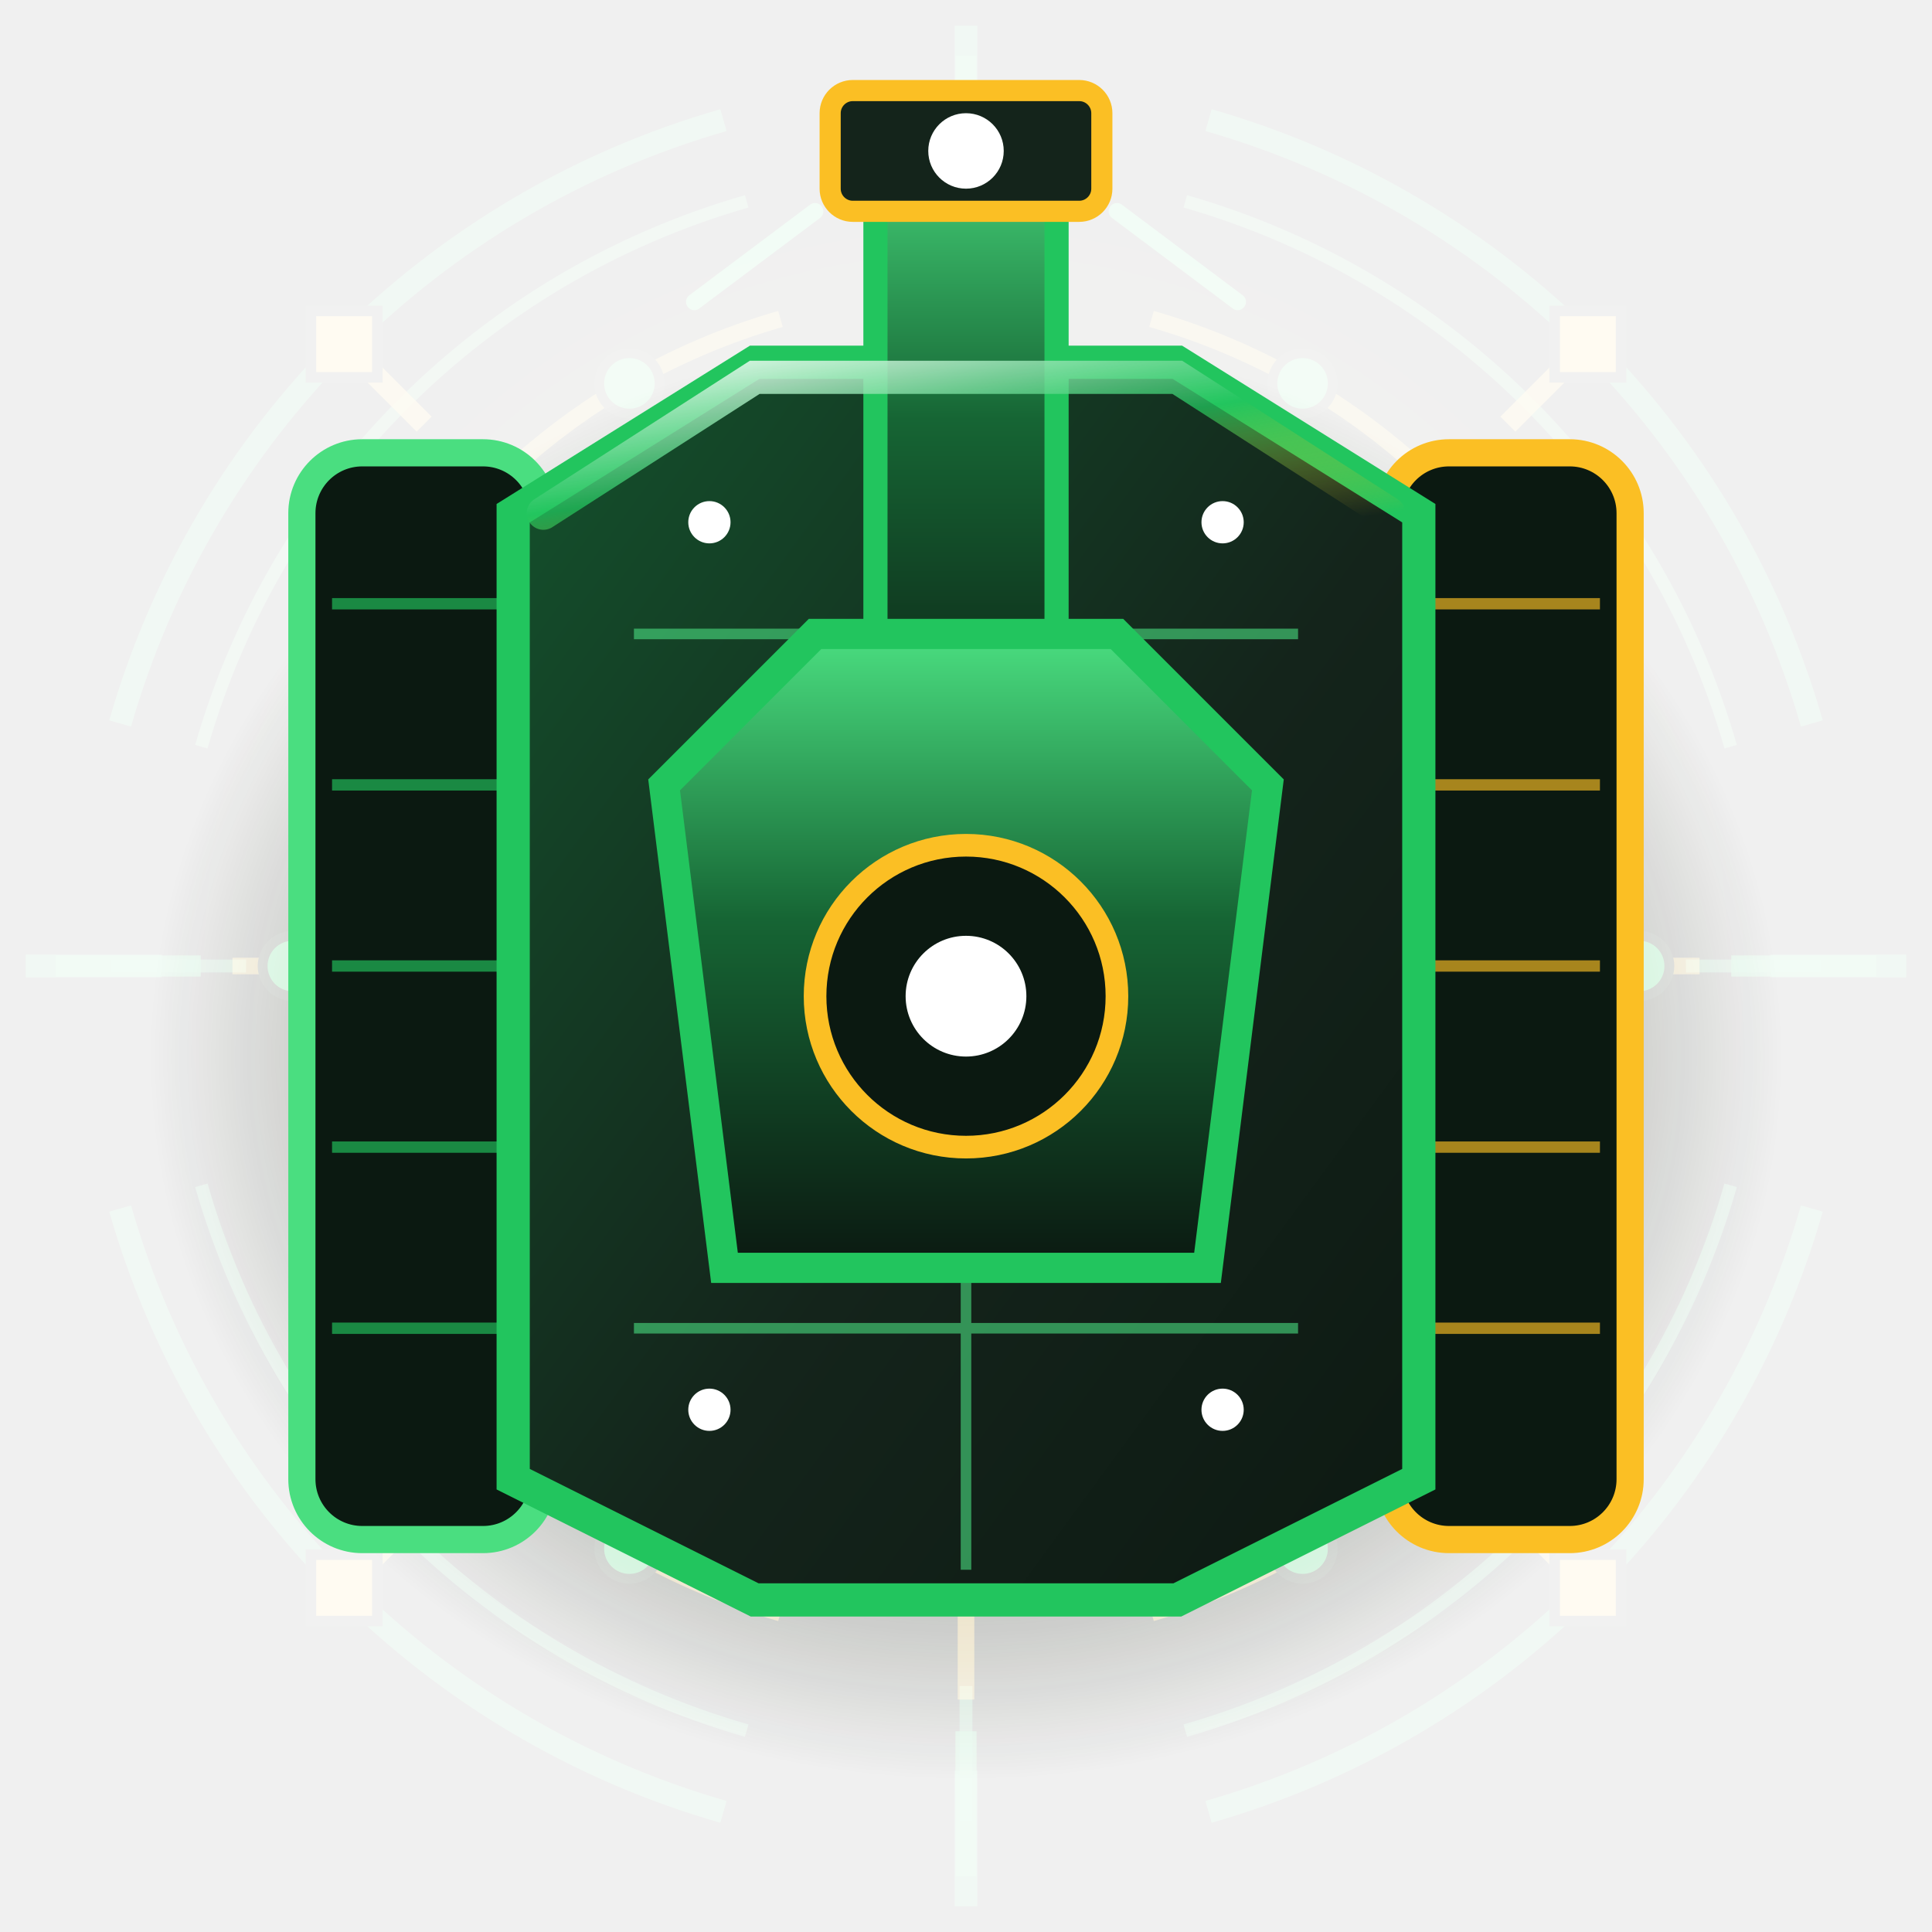
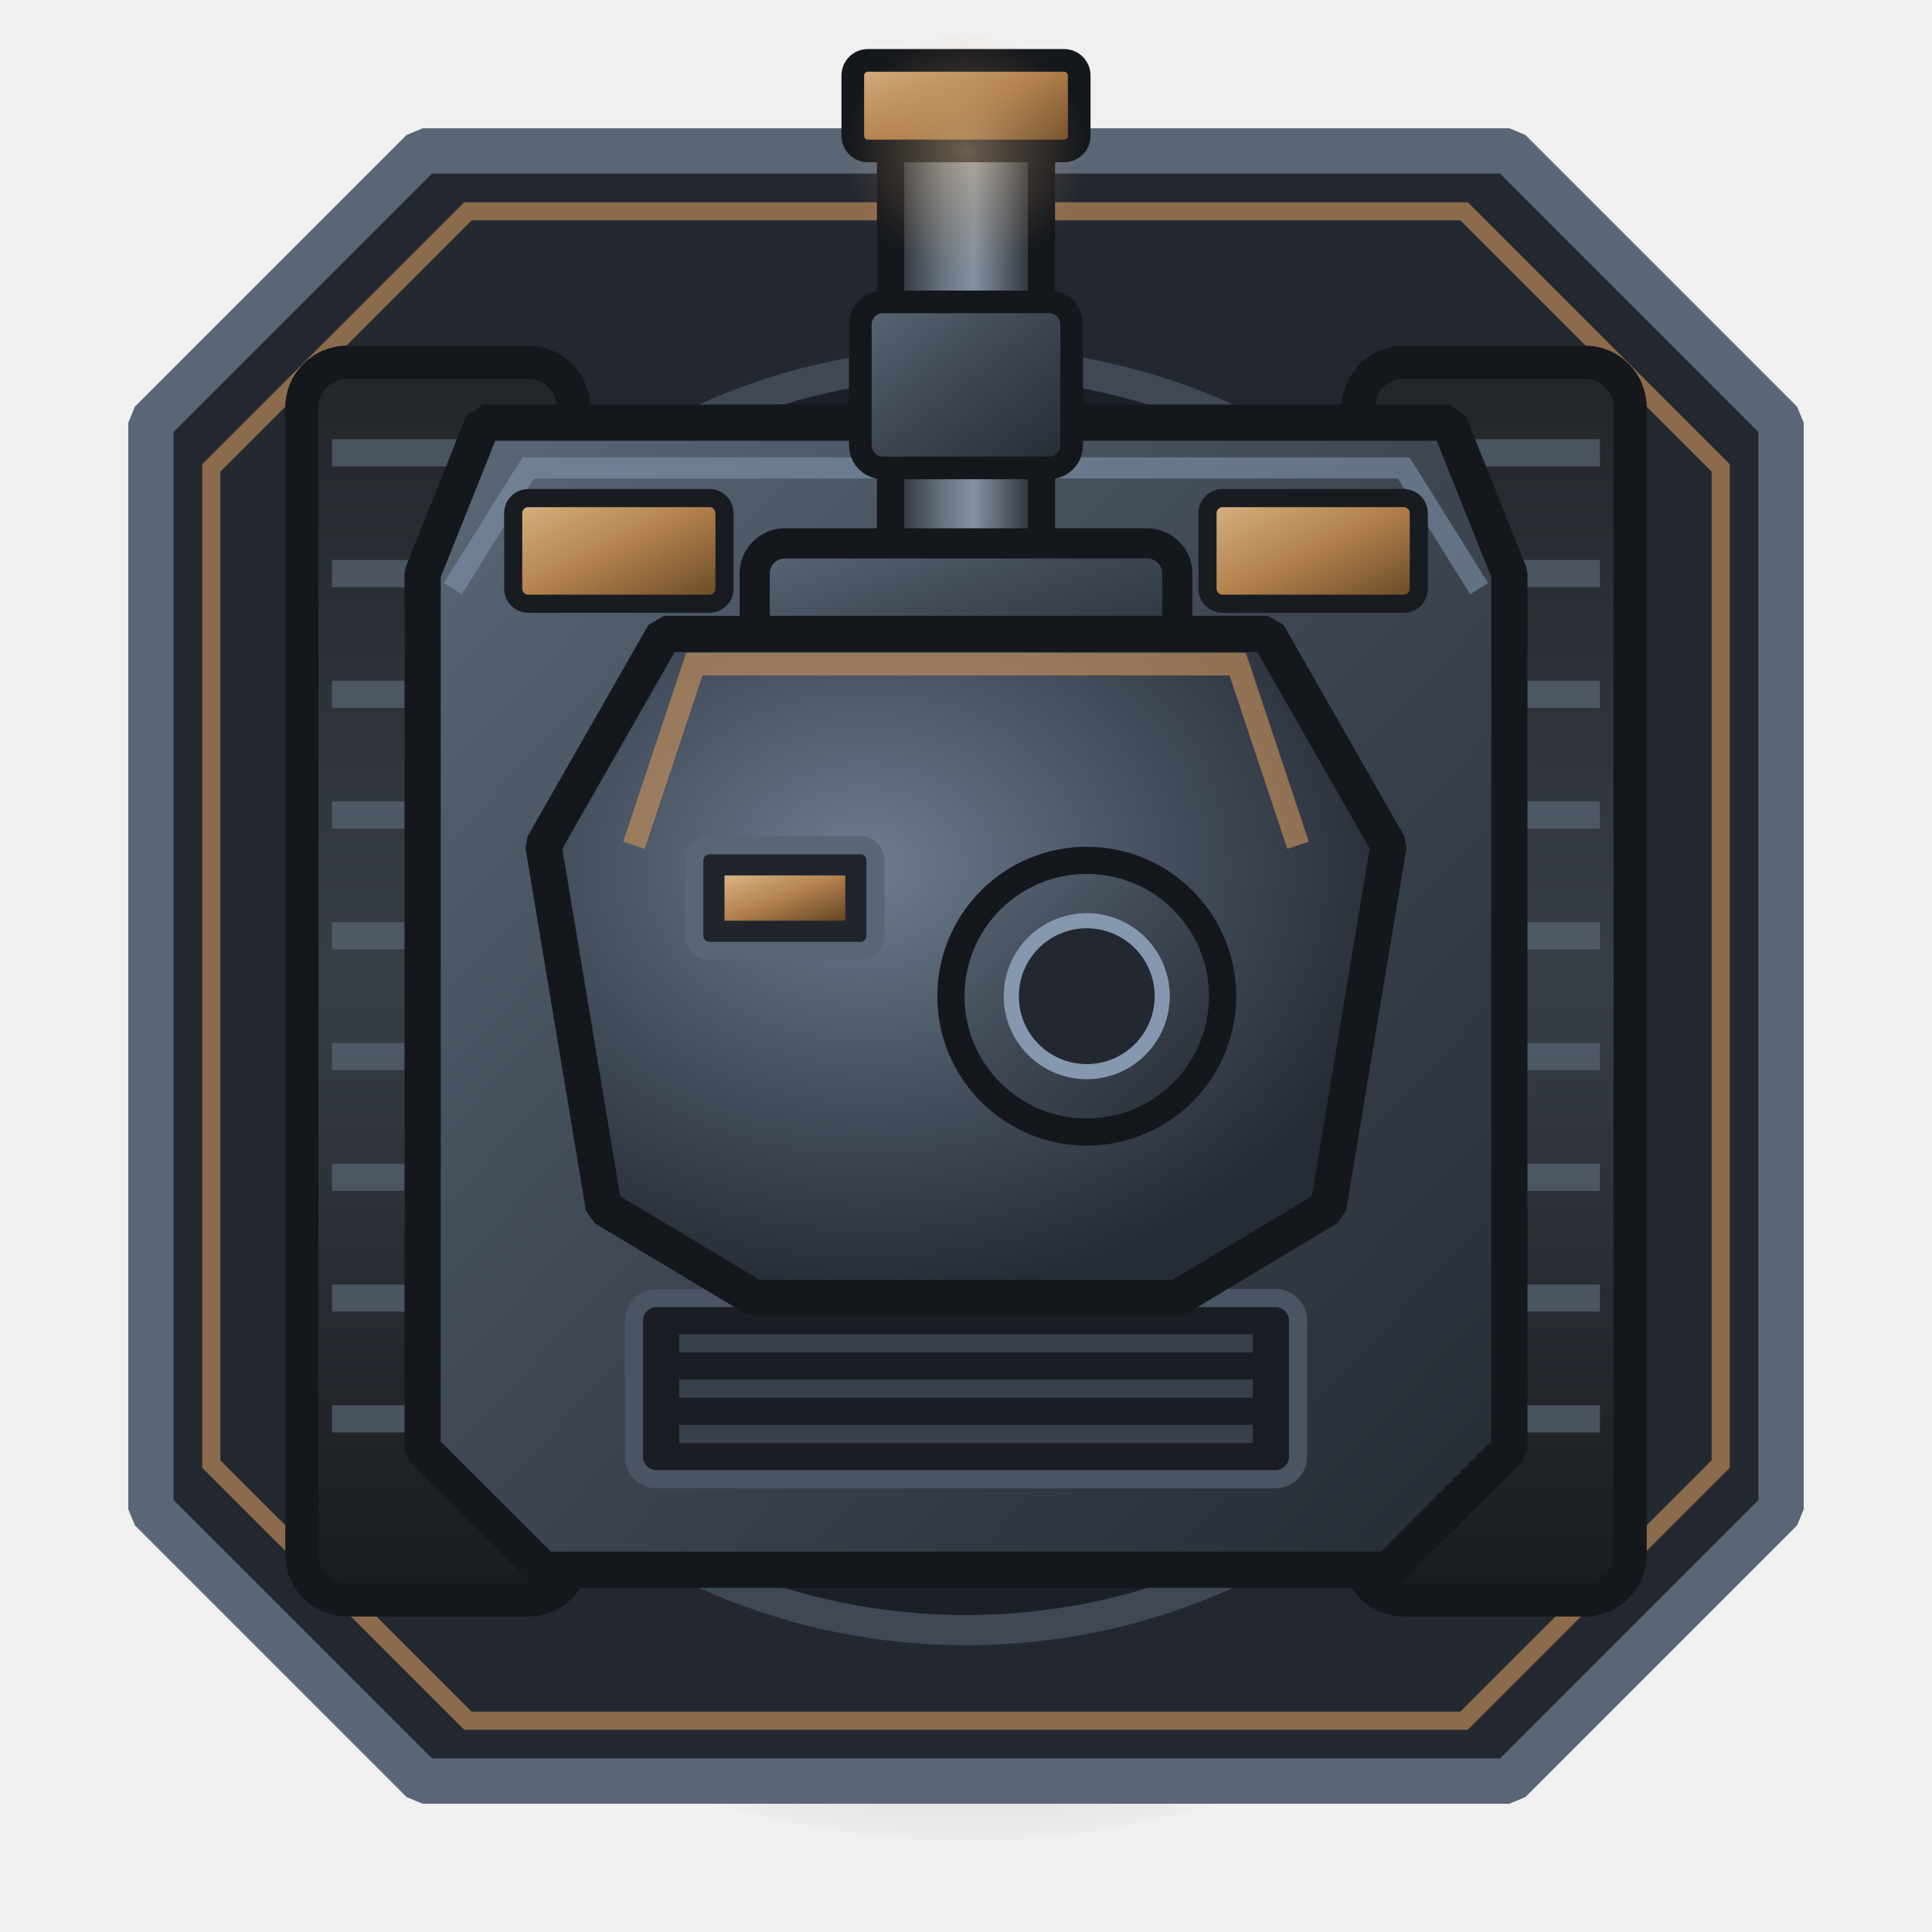
- <svg xmlns="http://www.w3.org/2000/svg" viewBox="0 0 128 128" fill="none" data-rig-id="tank-battle-icon-rig" data-root-anchor="64,64" data-has-aura="true">
+ <svg xmlns="http://www.w3.org/2000/svg" viewBox="0 0 128 128" width="128" height="128">
  <defs>
-     <radialGradient id="tb-icon-shadow" cx="50%" cy="50%" r="50%">
-       <stop offset="0%" stop-color="#0b1610" stop-opacity="0.72" />
-       <stop offset="65%" stop-color="#0d1912" stop-opacity="0.28" />
-       <stop offset="100%" stop-color="#0d1912" stop-opacity="0" />
+     <radialGradient id="tb-shadow" cx="50%" cy="50%" r="50%">
+       <stop offset="0%" stop-color="#0b0d10" stop-opacity="0.72" />
+       <stop offset="68%" stop-color="#111419" stop-opacity="0.32" />
+       <stop offset="100%" stop-color="#111419" stop-opacity="0" />
    </radialGradient>
-     <radialGradient id="tb-icon-aura" cx="50%" cy="50%" r="50%">
-       <stop offset="0%" stop-color="#22c55e" stop-opacity="0.28" />
-       <stop offset="55%" stop-color="#fbbf24" stop-opacity="0.14" />
-       <stop offset="100%" stop-color="#0d1912" stop-opacity="0" />
+     <linearGradient id="blued-hull" x1="0" y1="0" x2="1" y2="1">
+       <stop offset="0%" stop-color="#5c6878" />
+       <stop offset="45%" stop-color="#3f4854" />
+       <stop offset="100%" stop-color="#252b33" />
+     </linearGradient>
+     <radialGradient id="blued-turret" cx="38%" cy="35%" r="65%">
+       <stop offset="0%" stop-color="#6e7c8f" />
+       <stop offset="55%" stop-color="#444e5c" />
+       <stop offset="100%" stop-color="#262c35" />
    </radialGradient>
-     <linearGradient id="tb-icon-hull" x1="0%" y1="0%" x2="100%" y2="100%">
-       <stop offset="0%" stop-color="#14532d" />
-       <stop offset="55%" stop-color="#14241b" />
-       <stop offset="100%" stop-color="#0d1912" />
+     <linearGradient id="tungsten-plate" x1="0" y1="0" x2="1" y2="1">
+       <stop offset="0%" stop-color="#738294" />
+       <stop offset="50%" stop-color="#4e5968" />
+       <stop offset="100%" stop-color="#2c333d" />
    </linearGradient>
-     <linearGradient id="tb-icon-turret" x1="0%" y1="0%" x2="0%" y2="100%">
-       <stop offset="0%" stop-color="#4ade80" />
-       <stop offset="45%" stop-color="#166534" />
-       <stop offset="100%" stop-color="#0b1911" />
+     <linearGradient id="enemy-cast-hull" x1="0" y1="0" x2="1" y2="1">
+       <stop offset="0%" stop-color="#59524c" />
+       <stop offset="48%" stop-color="#3d3834" />
+       <stop offset="100%" stop-color="#24201e" />
    </linearGradient>
-     <linearGradient id="tb-icon-rim" x1="0%" y1="0%" x2="100%" y2="100%">
-       <stop offset="0%" stop-color="#ffffff" stop-opacity="0.9" />
-       <stop offset="50%" stop-color="#22c55e" stop-opacity="0.75" />
-       <stop offset="100%" stop-color="#fbbf24" stop-opacity="0" />
+     <radialGradient id="enemy-cast-turret" cx="38%" cy="35%" r="65%">
+       <stop offset="0%" stop-color="#6b625b" />
+       <stop offset="55%" stop-color="#47413c" />
+       <stop offset="100%" stop-color="#292421" />
+     </radialGradient>
+     <linearGradient id="steel-barrel" x1="0" y1="0" x2="1" y2="0">
+       <stop offset="0%" stop-color="#23282e" />
+       <stop offset="35%" stop-color="#697480" />
+       <stop offset="55%" stop-color="#8592a1" />
+       <stop offset="100%" stop-color="#1e2228" />
    </linearGradient>
+     <linearGradient id="steel-tread" x1="0" y1="0" x2="0" y2="1">
+       <stop offset="0%" stop-color="#22262b" />
+       <stop offset="50%" stop-color="#383e46" />
+       <stop offset="100%" stop-color="#181b1f" />
+     </linearGradient>
+     <linearGradient id="brass-trim" x1="0" y1="0" x2="1" y2="1">
+       <stop offset="0%" stop-color="#d8b584" />
+       <stop offset="50%" stop-color="#b0804c" />
+       <stop offset="100%" stop-color="#634524" />
+     </linearGradient>
+     <linearGradient id="primer-trim" x1="0" y1="0" x2="1" y2="1">
+       <stop offset="0%" stop-color="#c97a63" />
+       <stop offset="50%" stop-color="#994e3b" />
+       <stop offset="100%" stop-color="#5c2b1f" />
+     </linearGradient>
+     <radialGradient id="warm-muzzle" cx="50%" cy="50%" r="50%">
+       <stop offset="0%" stop-color="#e3c598" stop-opacity="0.42" />
+       <stop offset="100%" stop-color="#c48f5a" stop-opacity="0" />
+     </radialGradient>
  </defs>
-   <g id="part-shadow-cast" data-pivot="64,68" data-parent="root" data-z-index="1" data-blend="multiply" style="mix-blend-mode: multiply">
-     <ellipse cx="64" cy="70" rx="54" ry="48" fill="url(#tb-icon-shadow)" />
+   <g id="part-shadow-cast" data-pivot="64,68" data-blend="multiply">
+     <ellipse cx="64" cy="70" rx="54" ry="52" fill="url(#tb-shadow)" />
  </g>
-   <g id="part-aura-ring-outer" data-pivot="64,64" data-parent="root" data-z-index="4" data-blend="screen" data-motion="spin-cw" style="mix-blend-mode: screen">
-     <circle cx="64" cy="64" r="62" fill="url(#tb-icon-aura)" />
-     <path fill="none" stroke="#22c55e" stroke-width="1.5" stroke-opacity="0.72" d="M120.04,80.07 A58.3,58.3 0 0,1 80.07,120.04 M47.93,120.04 A58.3,58.3 0 0,1 7.96,80.07 M7.96,47.93 A58.3,58.3 0 0,1 47.93,7.96 M80.07,7.96 A58.3,58.3 0 0,1 120.04,47.93 M64,1.7 L64,10.7 M64,117.3 L64,126.3 M1.7,64 L10.7,64 M117.3,64 L126.3,64" stroke-linejoin="bevel" />
-     <path fill="none" stroke="#4ade80" stroke-width="0.85" stroke-opacity="0.58" d="M114.66,78.53 A52.7,52.7 0 0,1 78.53,114.66 M49.47,114.66 A52.7,52.7 0 0,1 13.34,78.53 M13.34,49.47 A52.7,52.7 0 0,1 49.47,13.34 M78.53,13.34 A52.7,52.7 0 0,1 114.66,49.47 M64,7.3 L64,16.3 M64,111.7 L64,120.7 M7.3,64 L16.3,64 M111.7,64 L120.7,64" stroke-linejoin="bevel" />
-     <line x1="114.7" y1="64" x2="124.3" y2="64" stroke="#22c55e" stroke-width="1.4" stroke-opacity="0.8" />
-     <line x1="99.9" y1="99.9" x2="106.6" y2="106.6" stroke="#fbbf24" stroke-width="1.4" stroke-opacity="0.8" />
-     <line x1="64" y1="114.7" x2="64" y2="124.3" stroke="#22c55e" stroke-width="1.4" stroke-opacity="0.8" />
-     <line x1="28.1" y1="99.9" x2="21.4" y2="106.6" stroke="#fbbf24" stroke-width="1.4" stroke-opacity="0.8" />
-     <line x1="13.3" y1="64" x2="3.7" y2="64" stroke="#22c55e" stroke-width="1.4" stroke-opacity="0.8" />
-     <line x1="28.1" y1="28.1" x2="21.4" y2="21.4" stroke="#fbbf24" stroke-width="1.4" stroke-opacity="0.8" />
-     <line x1="64" y1="13.3" x2="64" y2="3.7" stroke="#22c55e" stroke-width="1.4" stroke-opacity="0.8" />
-     <line x1="99.9" y1="28.1" x2="106.6" y2="21.4" stroke="#fbbf24" stroke-width="1.4" stroke-opacity="0.8" />
-     <rect x="103" y="103" width="4.4" height="4.4" fill="#fbbf24" stroke="#0b1610" stroke-width="0.7" />
-     <rect x="20.6" y="103" width="4.4" height="4.4" fill="#fbbf24" stroke="#0b1610" stroke-width="0.7" />
-     <rect x="20.6" y="20.6" width="4.4" height="4.4" fill="#fbbf24" stroke="#0b1610" stroke-width="0.7" />
-     <rect x="103" y="20.6" width="4.4" height="4.4" fill="#fbbf24" stroke="#0b1610" stroke-width="0.7" />
+   <g id="part-aura-ring-outer" data-pivot="64,64" data-blend="normal">
+     <polygon points="28,10 100,10 118,28 118,100 100,118 28,118 10,100 10,28" fill="#232830" stroke="#5a6575" stroke-width="3" stroke-linejoin="bevel" />
+     <polygon points="31,14 97,14 114,31 114,97 97,114 31,114 14,97 14,31" fill="none" stroke="#c48f5a" stroke-width="1.2" opacity="0.65" />
+     <circle cx="26" cy="26" r="3" fill="#5a6575" />
+     <circle cx="102" cy="26" r="3" fill="#5a6575" />
+     <circle cx="26" cy="102" r="3" fill="#5a6575" />
+     <circle cx="102" cy="102" r="3" fill="#5a6575" />
  </g>
-   <g id="part-aura-ring-inner" data-pivot="64,64" data-parent="root" data-z-index="5" data-blend="screen" data-motion="spin-ccw" style="mix-blend-mode: screen">
-     <path fill="none" stroke="#fbbf24" stroke-width="1.1" stroke-opacity="0.68" d="M106.87,76.29 A44.6,44.6 0 0,1 76.29,106.87 M51.71,106.87 A44.6,44.6 0 0,1 21.13,76.29 M21.13,51.71 A44.6,44.6 0 0,1 51.71,21.13 M76.29,21.13 A44.6,44.6 0 0,1 106.87,51.71 M64,15.4 L64,24.4 M64,103.6 L64,112.6 M15.4,64 L24.4,64 M103.6,64 L112.6,64" stroke-linejoin="bevel" />
-     <circle cx="108.6" cy="64" r="2.0" fill="#22c55e" stroke="#0b1610" stroke-width="0.65" />
-     <circle cx="86.3" cy="102.6" r="2.0" fill="#22c55e" stroke="#0b1610" stroke-width="0.65" />
-     <circle cx="41.7" cy="102.6" r="2.0" fill="#22c55e" stroke="#0b1610" stroke-width="0.65" />
-     <circle cx="19.4" cy="64" r="2.0" fill="#22c55e" stroke="#0b1610" stroke-width="0.65" />
-     <circle cx="41.7" cy="25.4" r="2.0" fill="#22c55e" stroke="#0b1610" stroke-width="0.65" />
-     <circle cx="86.3" cy="25.4" r="2.0" fill="#22c55e" stroke="#0b1610" stroke-width="0.65" />
+   <g id="part-aura-ring-inner" data-pivot="64,64" data-blend="normal">
+     <circle cx="64" cy="66" r="42" fill="#1b1f26" stroke="#3f4854" stroke-width="2" />
  </g>
-   <g id="part-track-left" data-pivot="28,68" data-parent="root" data-z-index="15" data-blend="normal">
-     <rect x="20" y="30" width="16" height="72" rx="4" fill="#0b1911" stroke="#4ade80" stroke-width="1.8" />
-     <path d="M22 40 L34 40 M22 52 L34 52 M22 64 L34 64 M22 76 L34 76 M22 88 L34 88" stroke="#22c55e" stroke-width="0.75" stroke-opacity="0.65" />
+   <g id="part-track-left" data-pivot="28,68" data-blend="normal">
+     <rect x="20" y="24" width="18" height="82" rx="3" fill="url(#steel-tread)" stroke="#14171c" stroke-width="2.2" />
+     <path d="M22,30 H36 M22,38 H36 M22,46 H36 M22,54 H36 M22,62 H36 M22,70 H36 M22,78 H36 M22,86 H36 M22,94 H36" stroke="#5a6575" stroke-width="1.8" opacity="0.7" />
  </g>
-   <g id="part-track-right" data-pivot="100,68" data-parent="root" data-z-index="15" data-blend="normal">
-     <rect x="92" y="30" width="16" height="72" rx="4" fill="#0b1911" stroke="#fbbf24" stroke-width="1.8" />
-     <path d="M94 40 L106 40 M94 52 L106 52 M94 64 L106 64 M94 76 L106 76 M94 88 L106 88" stroke="#fbbf24" stroke-width="0.75" stroke-opacity="0.65" />
+   <g id="part-track-right" data-pivot="100,68" data-blend="normal">
+     <rect x="90" y="24" width="18" height="82" rx="3" fill="url(#steel-tread)" stroke="#14171c" stroke-width="2.2" />
+     <path d="M92,30 H106 M92,38 H106 M92,46 H106 M92,54 H106 M92,62 H106 M92,70 H106 M92,78 H106 M92,86 H106 M92,94 H106" stroke="#5a6575" stroke-width="1.8" opacity="0.7" />
  </g>
-   <g id="part-hull-chassis" data-pivot="64,68" data-parent="root" data-z-index="25" data-blend="normal">
-     <polygon points="34,34 50,24 78,24 94,34 94,98 78,106 50,106 34,98" fill="url(#tb-icon-hull)" stroke="#22c55e" stroke-width="2.2" />
-     <path d="M42 42 L86 42 M42 88 L86 88 M64 26 L64 104" stroke="#4ade80" stroke-width="0.7" stroke-opacity="0.6" />
-     <circle cx="52" cy="58" r="1.5" fill="#fbbf24" stroke="#06100a" stroke-width="0.6" />
-     <circle cx="76" cy="58" r="1.5" fill="#fbbf24" stroke="#06100a" stroke-width="0.6" />
-     <circle cx="52" cy="78" r="1.5" fill="#fbbf24" stroke="#06100a" stroke-width="0.6" />
-     <circle cx="76" cy="78" r="1.5" fill="#fbbf24" stroke="#06100a" stroke-width="0.6" />
+   <g id="part-hull-chassis" data-pivot="64,68" data-blend="normal">
+     <polygon points="32,28 96,28 100,38 100,96 92,104 36,104 28,96 28,38" fill="url(#blued-hull)" stroke="#14171c" stroke-width="2.4" stroke-linejoin="bevel" />
+     <polyline points="30,39 35,31 93,31 98,39" fill="none" stroke="#8598b0" stroke-width="1.4" opacity="0.55" />
+     <rect x="42" y="86" width="44" height="12" rx="1.5" fill="#1a1e24" stroke="#4a5462" stroke-width="1.2" />
+     <path d="M45,89 H83 M45,92 H83 M45,95 H83" stroke="#38404c" stroke-width="1.2" />
+     <rect x="34" y="33" width="14" height="7" rx="1" fill="url(#brass-trim)" stroke="#181b20" stroke-width="1.2" />
+     <rect x="80" y="33" width="14" height="7" rx="1" fill="url(#brass-trim)" stroke="#181b20" stroke-width="1.2" />
  </g>
-   <g id="part-barrel-main" data-pivot="64,52" data-parent="part-turret-body" data-z-index="35" data-blend="normal">
-     <circle cx="64" cy="52" r="4.0" fill="#06100a" stroke="#22c55e" stroke-width="1.1" />
-     <rect x="58" y="8" width="12" height="44" rx="2" fill="url(#tb-icon-turret)" stroke="#22c55e" stroke-width="1.6" />
-     <rect x="55" y="6" width="18" height="8" rx="1.5" fill="#14241b" stroke="#fbbf24" stroke-width="1.4" />
-     <circle cx="64" cy="52" r="1.6" fill="#fbbf24" />
+   <g id="part-barrel-main" data-pivot="64,50" data-blend="normal">
+     <rect x="59" y="6" width="10" height="44" fill="url(#steel-barrel)" stroke="#14171c" stroke-width="1.8" />
+     <rect x="57" y="20" width="14" height="11" rx="1.5" fill="url(#blued-hull)" stroke="#14171c" stroke-width="1.5" />
+     <rect x="56.5" y="4" width="15" height="6" rx="1" fill="url(#brass-trim)" stroke="#14171c" stroke-width="1.5" />
+     <rect x="50" y="36" width="28" height="10" rx="2" fill="url(#blued-hull)" stroke="#14171c" stroke-width="2" />
  </g>
-   <g id="part-turret-body" data-pivot="64,66" data-parent="part-hull-chassis" data-z-index="40" data-blend="normal">
-     <polygon points="44,52 54,42 74,42 84,52 80,84 48,84" fill="url(#tb-icon-turret)" stroke="#22c55e" stroke-width="2.0" />
-     <circle cx="64" cy="66" r="10" fill="#0b1911" stroke="#fbbf24" stroke-width="1.5" />
-     <circle cx="64" cy="66" r="4" fill="#ffffff" />
+   <g id="part-turret-body" data-pivot="64,68" data-blend="normal">
+     <polygon points="44,42 84,42 92,56 88,80 78,86 50,86 40,80 36,56" fill="url(#blued-turret)" stroke="#14171c" stroke-width="2.4" stroke-linejoin="bevel" />
+     <circle cx="72" cy="66" r="9" fill="url(#blued-hull)" stroke="#14171c" stroke-width="1.8" />
+     <circle cx="72" cy="66" r="5" fill="#232830" stroke="#8598b0" stroke-width="1" />
+     <rect x="46" y="56" width="12" height="7" rx="1" fill="#20252c" stroke="#5a6575" stroke-width="1.2" />
+     <rect x="48" y="58" width="8" height="3" fill="url(#brass-trim)" />
  </g>
-   <g id="part-light-rim-hull" data-pivot="64,66" data-parent="part-turret-body" data-z-index="45" data-blend="plus-lighter" style="mix-blend-mode: plus-lighter">
-     <path d="M36 34 L50 25 L78 25 L92 34" stroke="url(#tb-icon-rim)" stroke-width="2.2" stroke-linecap="round" />
+   <g id="part-light-rim-hull" data-pivot="64,68" data-blend="plus-lighter">
+     <polyline points="42,56 46,44 82,44 86,56" fill="none" stroke="#c48f5a" stroke-width="1.5" opacity="0.65" />
  </g>
-   <g id="part-aura-corona-top" data-pivot="64,64" data-parent="root" data-z-index="65" data-blend="screen" style="mix-blend-mode: screen">
-     <circle cx="64" cy="10" r="2.5" fill="#ffffff" />
-     <path d="M46 20 L54 14 M82 20 L74 14" stroke="#22c55e" stroke-width="1.1" stroke-linecap="round" />
-     <circle cx="81" cy="93.4" r="1.4" fill="#ffffff" />
-     <circle cx="47" cy="93.4" r="1.4" fill="#ffffff" />
-     <circle cx="47" cy="34.6" r="1.4" fill="#ffffff" />
-     <circle cx="81" cy="34.6" r="1.4" fill="#ffffff" />
+   <g id="part-aura-corona-top" data-pivot="64,68" data-blend="screen">
+     <circle cx="64" cy="10" r="8" fill="url(#warm-muzzle)" />
  </g>
</svg>
